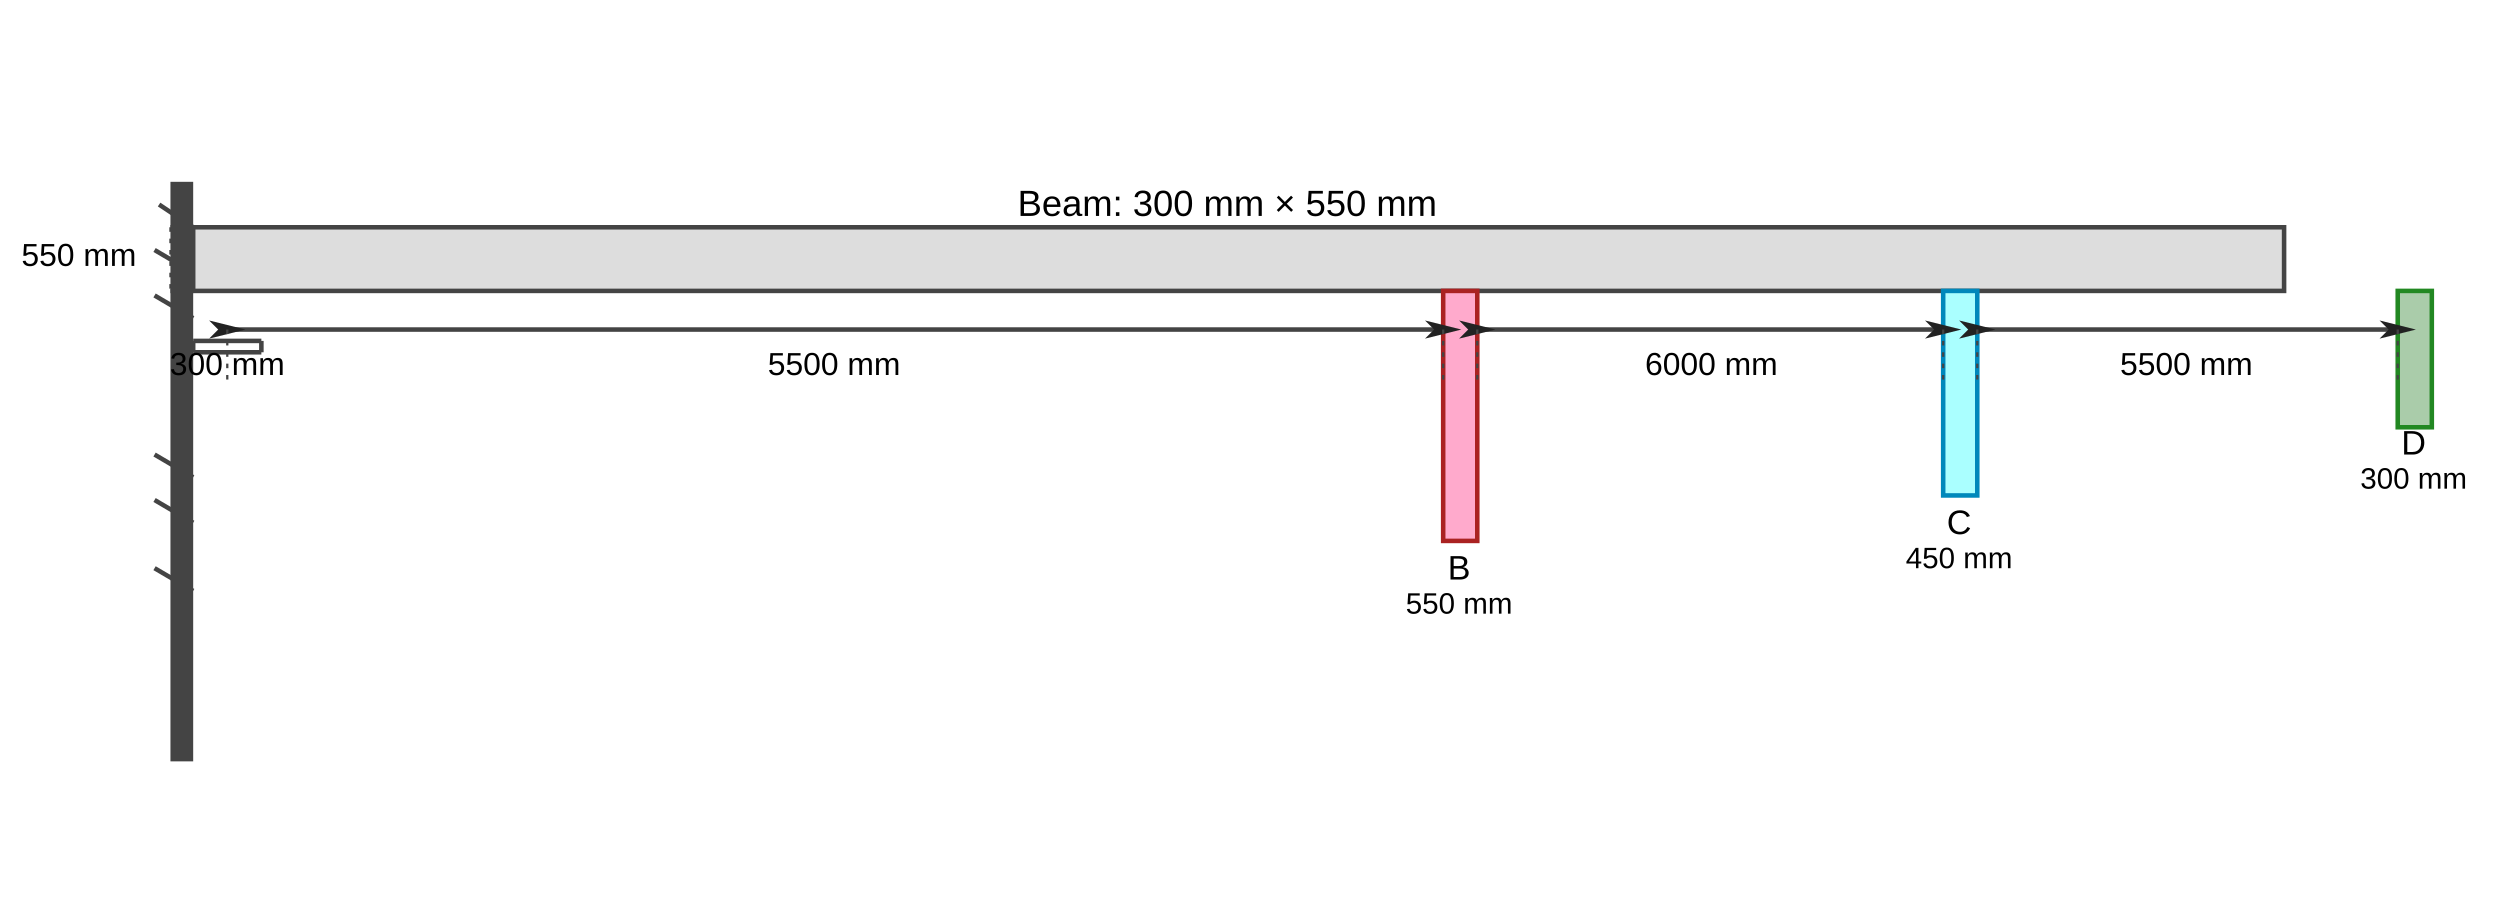
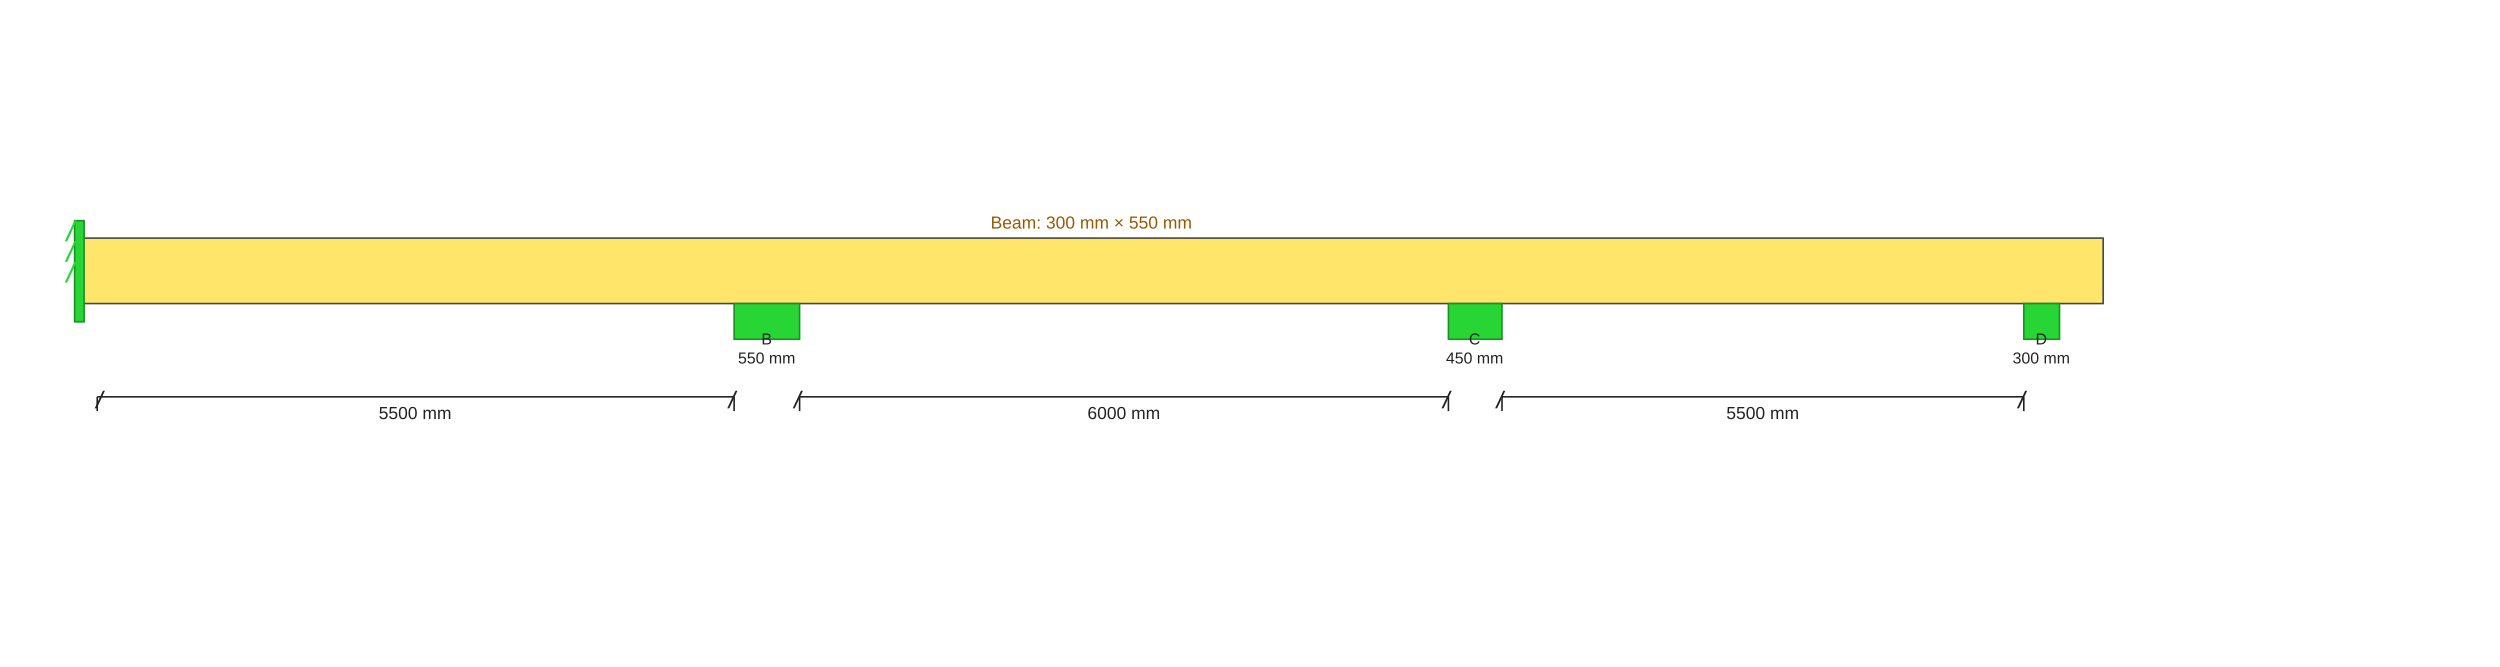
- <svg xmlns="http://www.w3.org/2000/svg" width="1100" height="400" viewBox="0 0 1100 400">
+ <svg xmlns="http://www.w3.org/2000/svg" width="1500" height="400" viewBox="0 0 3150 400">
  <defs>
-     <marker id="arrow" markerWidth="16" markerHeight="8" refX="8" refY="4" orient="auto" markerUnits="userSpaceOnUse">
-       <path d="M0,0 L16,4 L0,8 L4,4 Z" fill="#222" />
-     </marker>
+     <style type="text/css">
+       .beam { fill: #ffe66a; stroke: #444; stroke-width: 2; }
+       .support { fill: #27d534; stroke: #1a8f23; stroke-width: 2; }
+       .span-dim-line { stroke: #212121; stroke-width: 2; }
+       .dim-ext { stroke: #212121; stroke-width: 2; }
+       .dim-slash { font-size: 27px; font-family: monospace; fill: #212121; }
+       .dim-label { font-size: 22px; font-family: Arial; fill: #222;}
+       .beam-label { font-size: 22px; font-family: Arial; fill: #995800;}
+       .col-label { font-size: 20px; font-family: Arial; fill: #222;}
+     </style>
  </defs>
-   <g>
-     <rect x="75" y="80" width="10" height="255" fill="#444" />
-     <g stroke="#444" stroke-width="2">
-       <line x1="70" y1="90" x2="85" y2="100" />
-       <line x1="68" y1="110" x2="85" y2="120" />
-       <line x1="68" y1="130" x2="85" y2="140" />
-       <line x1="68" y1="200" x2="85" y2="210" />
-       <line x1="68" y1="220" x2="85" y2="230" />
-       <line x1="68" y1="250" x2="85" y2="260" />
-     </g>
-   </g>
-   <rect x="85" y="100" width="920" height="28" fill="#DDD" stroke="#444" stroke-width="2" />
-   <text x="540" y="95" font-size="16" font-family="Arial" text-anchor="middle">Beam: 300 mm × 550 mm</text>
-   <rect x="635" y="128" width="15" height="110" fill="#fac" stroke="#a22" stroke-width="2" />
-   <text x="642" y="255" font-size="15" font-family="Arial" text-anchor="middle">B</text>
-   <text x="642" y="270" font-size="13" font-family="Arial" text-anchor="middle">550 mm</text>
-   <rect x="855" y="128" width="15" height="90" fill="#aff" stroke="#08b" stroke-width="2" />
-   <text x="862" y="235" font-size="15" font-family="Arial" text-anchor="middle">C</text>
-   <text x="862" y="250" font-size="13" font-family="Arial" text-anchor="middle">450 mm</text>
-   <rect x="1055" y="128" width="15" height="60" fill="#aca" stroke="#282" stroke-width="2" />
-   <text x="1062" y="200" font-size="15" font-family="Arial" text-anchor="middle">D</text>
-   <text x="1062" y="215" font-size="13" font-family="Arial" text-anchor="middle">300 mm</text>
-   <line x1="100" y1="145" x2="635" y2="145" stroke="#444" stroke-width="2" marker-start="url(#arrow)" marker-end="url(#arrow)" />
-   <line x1="100" y1="145" x2="100" y2="170" stroke="#444" stroke-dasharray="2,3" />
-   <line x1="635" y1="145" x2="635" y2="170" stroke="#444" stroke-dasharray="2,3" />
-   <text x="367" y="165" font-size="14" font-family="Arial" text-anchor="middle">5500 mm</text>
-   <line x1="650" y1="145" x2="855" y2="145" stroke="#444" stroke-width="2" marker-start="url(#arrow)" marker-end="url(#arrow)" />
-   <line x1="650" y1="145" x2="650" y2="170" stroke="#444" stroke-dasharray="2,3" />
-   <line x1="855" y1="145" x2="855" y2="170" stroke="#444" stroke-dasharray="2,3" />
-   <text x="753" y="165" font-size="14" font-family="Arial" text-anchor="middle">6000 mm</text>
-   <line x1="870" y1="145" x2="1055" y2="145" stroke="#444" stroke-width="2" marker-start="url(#arrow)" marker-end="url(#arrow)" />
-   <line x1="870" y1="145" x2="870" y2="170" stroke="#444" stroke-dasharray="2,3" />
-   <line x1="1055" y1="145" x2="1055" y2="170" stroke="#444" stroke-dasharray="2,3" />
-   <text x="962" y="165" font-size="14" font-family="Arial" text-anchor="middle">5500 mm</text>
-   <line x1="85" y1="100" x2="75" y2="100" stroke="#444" stroke-width="2" />
-   <line x1="85" y1="128" x2="75" y2="128" stroke="#444" stroke-width="2" />
-   <line x1="75" y1="100" x2="75" y2="128" stroke="#444" stroke-dasharray="2,3" />
-   <text x="60" y="117" font-size="14" font-family="Arial" text-anchor="end">550 mm</text>
-   <line x1="85" y1="150" x2="115" y2="150" stroke="#444" stroke-width="2" />
-   <line x1="85" y1="155" x2="115" y2="155" stroke="#444" stroke-width="2" />
-   <line x1="85" y1="150" x2="85" y2="155" stroke="#444" stroke-width="2" />
-   <line x1="115" y1="150" x2="115" y2="155" stroke="#444" stroke-width="2" />
-   <text x="100" y="165" font-size="14" font-family="Arial" text-anchor="middle">300 mm</text>
+   <rect x="100" y="80" width="2550" height="82.5" class="beam" />
+   <text x="1375" y="68" class="beam-label" text-anchor="middle">Beam: 300 mm × 550 mm</text>
+   <rect x="94" y="58" width="12" height="127.5" class="support" />
+   <text x="80" y="81" font-size="32" font-family="monospace" fill="#27d534">/</text>
+   <text x="80" y="107" font-size="32" font-family="monospace" fill="#27d534">/</text>
+   <text x="80" y="133" font-size="32" font-family="monospace" fill="#27d534">/</text>
+   <rect x="925" y="162.5" width="82.5" height="45" class="support" />
+   <rect x="1825" y="162.5" width="67.5" height="45" class="support" />
+   <rect x="2550" y="162.5" width="45" height="45" class="support" />
+   <text x="966" y="214" class="col-label" text-anchor="middle">B</text>
+   <text x="966" y="238" class="col-label" text-anchor="middle">550 mm</text>
+   <text x="1858" y="214" class="col-label" text-anchor="middle">C</text>
+   <text x="1858" y="238" class="col-label" text-anchor="middle">450 mm</text>
+   <text x="2572" y="214" class="col-label" text-anchor="middle">D</text>
+   <text x="2572" y="238" class="col-label" text-anchor="middle">300 mm</text>
+   <line x1="122.5" y1="280" x2="925" y2="280" class="span-dim-line" />
+   <line x1="122.5" y1="280" x2="122.5" y2="298" class="dim-ext" />
+   <line x1="925" y1="280" x2="925" y2="298" class="dim-ext" />
+   <text x="118" y="292" class="dim-slash">/</text>
+   <text x="915" y="292" class="dim-slash">/</text>
+   <text x="523" y="308" class="dim-label" text-anchor="middle">5500 mm</text>
+   <line x1="1007.5" y1="280" x2="1825" y2="280" class="span-dim-line" />
+   <line x1="1007.5" y1="280" x2="1007.5" y2="298" class="dim-ext" />
+   <line x1="1825" y1="280" x2="1825" y2="298" class="dim-ext" />
+   <text x="997.5" y="292" class="dim-slash">/</text>
+   <text x="1815" y="292" class="dim-slash">/</text>
+   <text x="1416" y="308" class="dim-label" text-anchor="middle">6000 mm</text>
+   <line x1="1892.5" y1="280" x2="2550" y2="280" class="span-dim-line" />
+   <line x1="1892.5" y1="280" x2="1892.5" y2="298" class="dim-ext" />
+   <line x1="2550" y1="280" x2="2550" y2="298" class="dim-ext" />
+   <text x="1882.5" y="292" class="dim-slash">/</text>
+   <text x="2540" y="292" class="dim-slash">/</text>
+   <text x="2221" y="308" class="dim-label" text-anchor="middle">5500 mm</text>
</svg>
